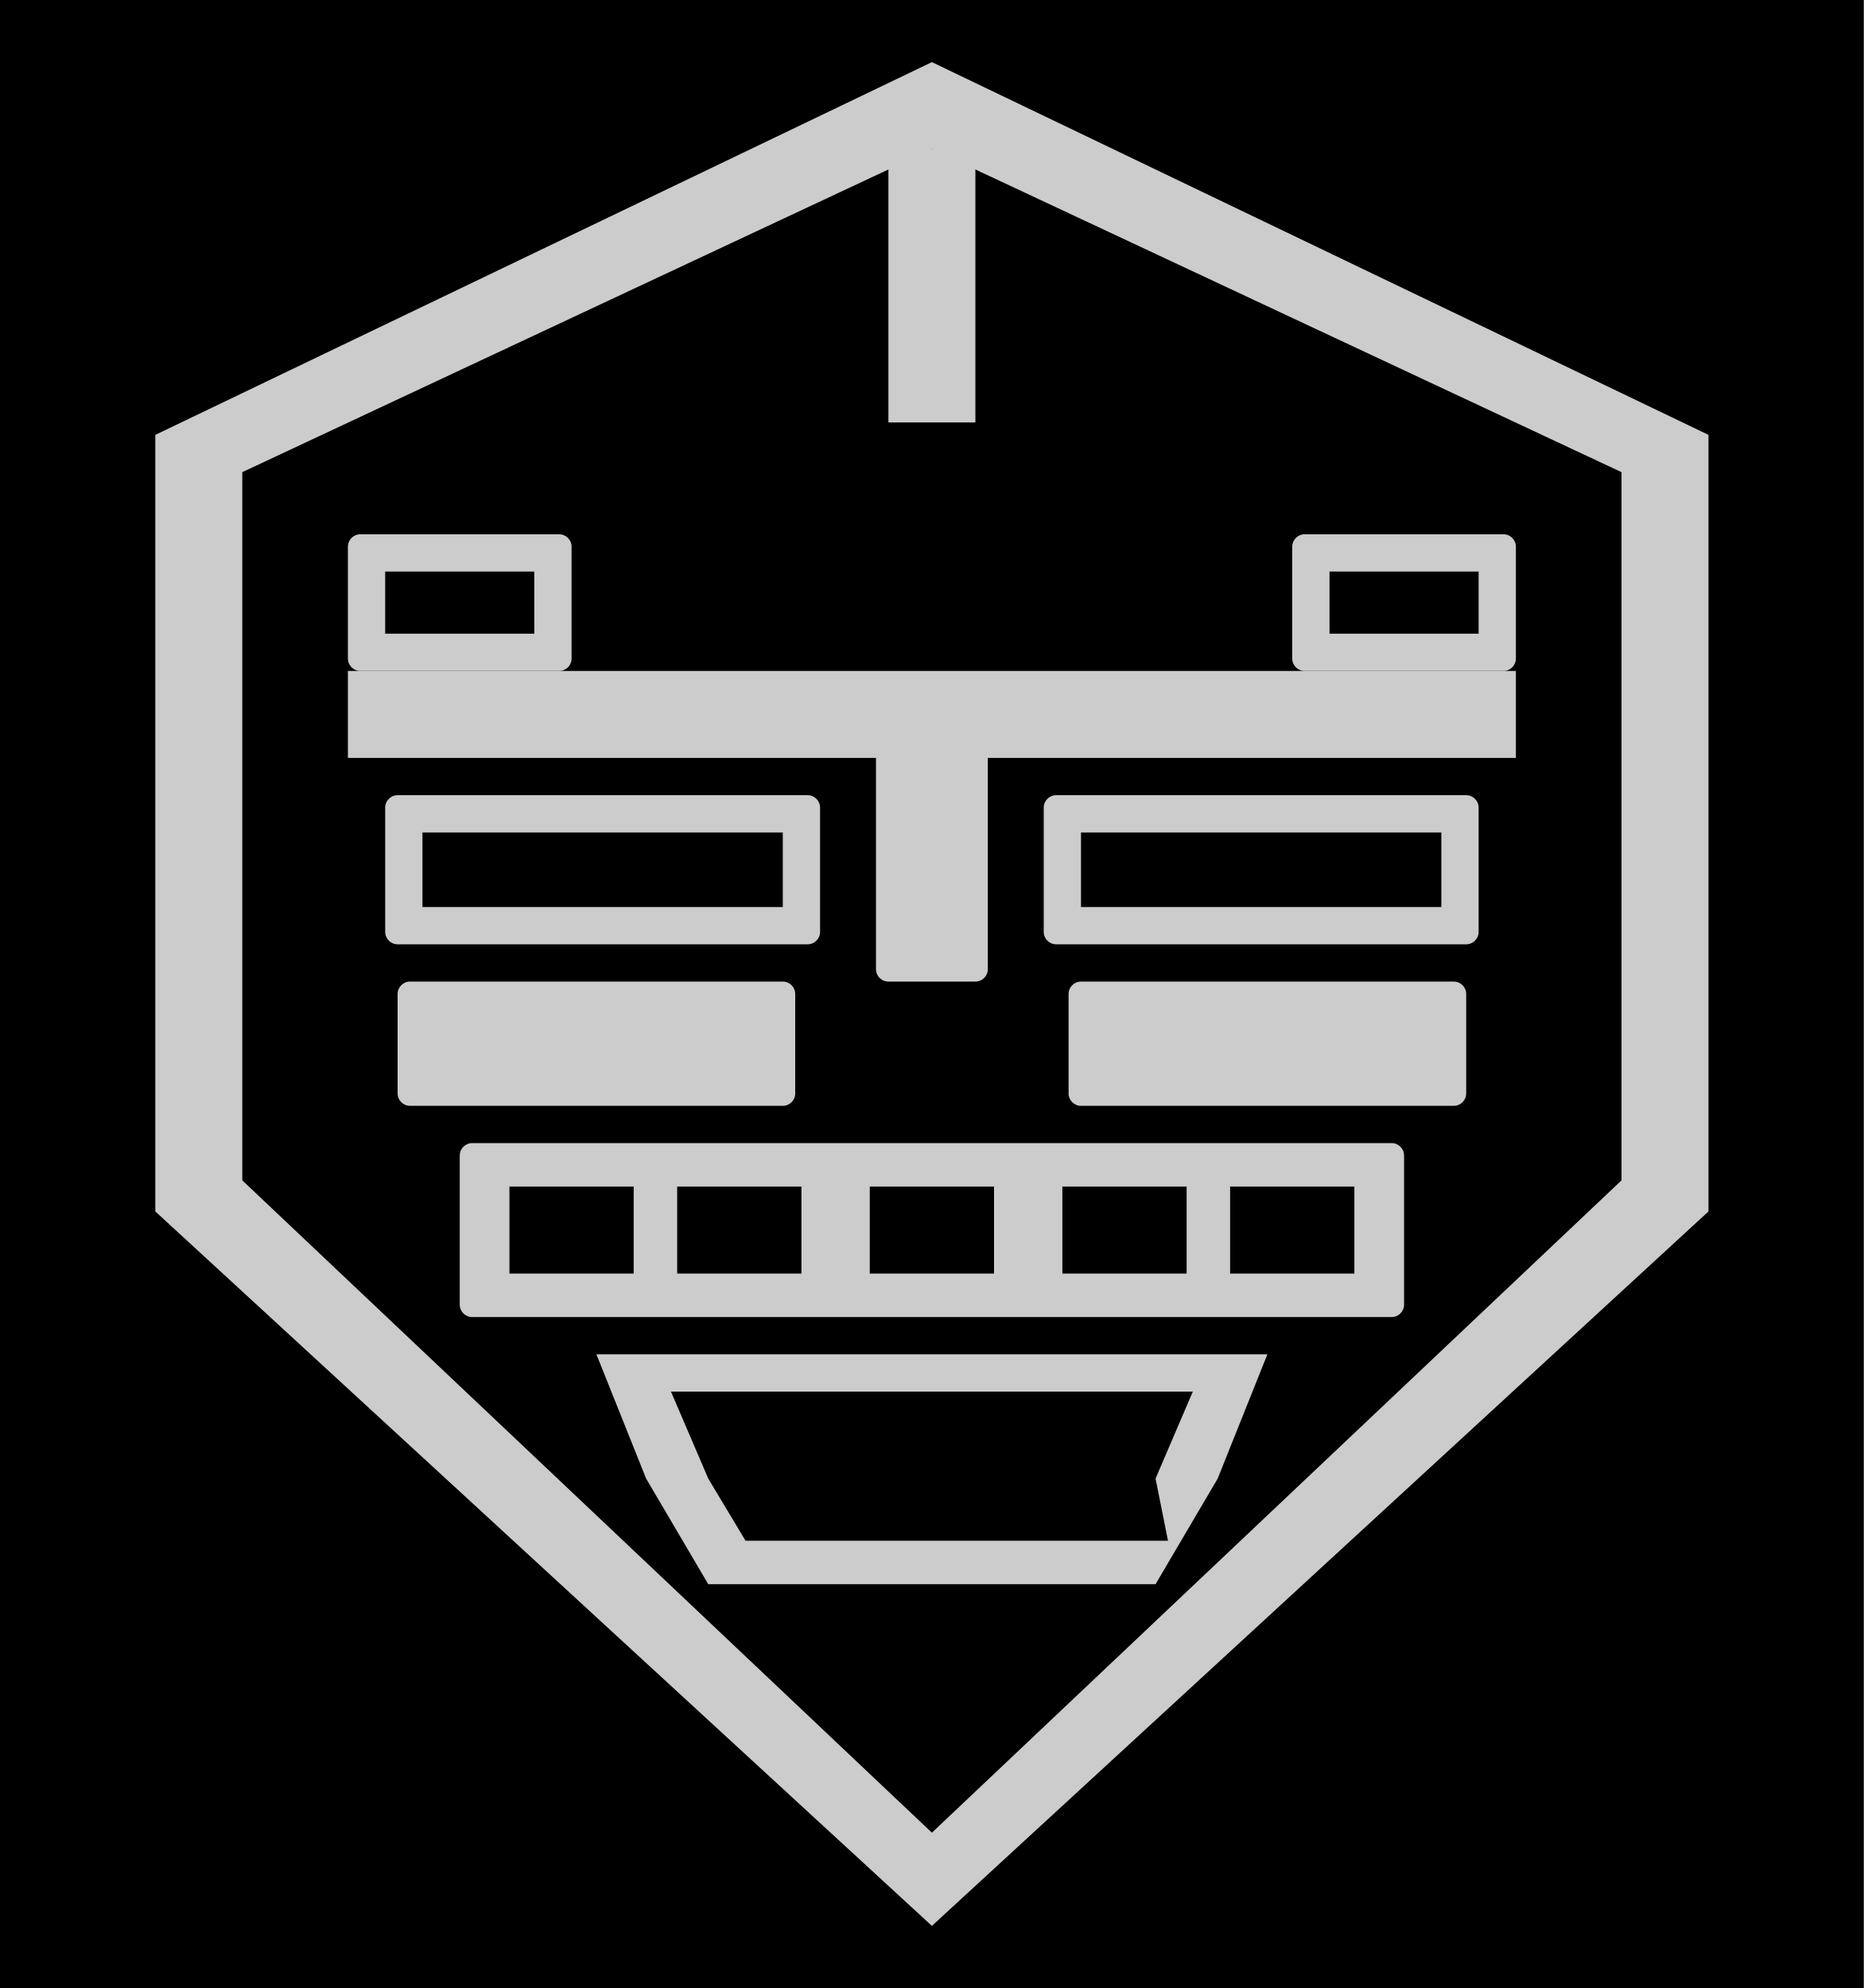
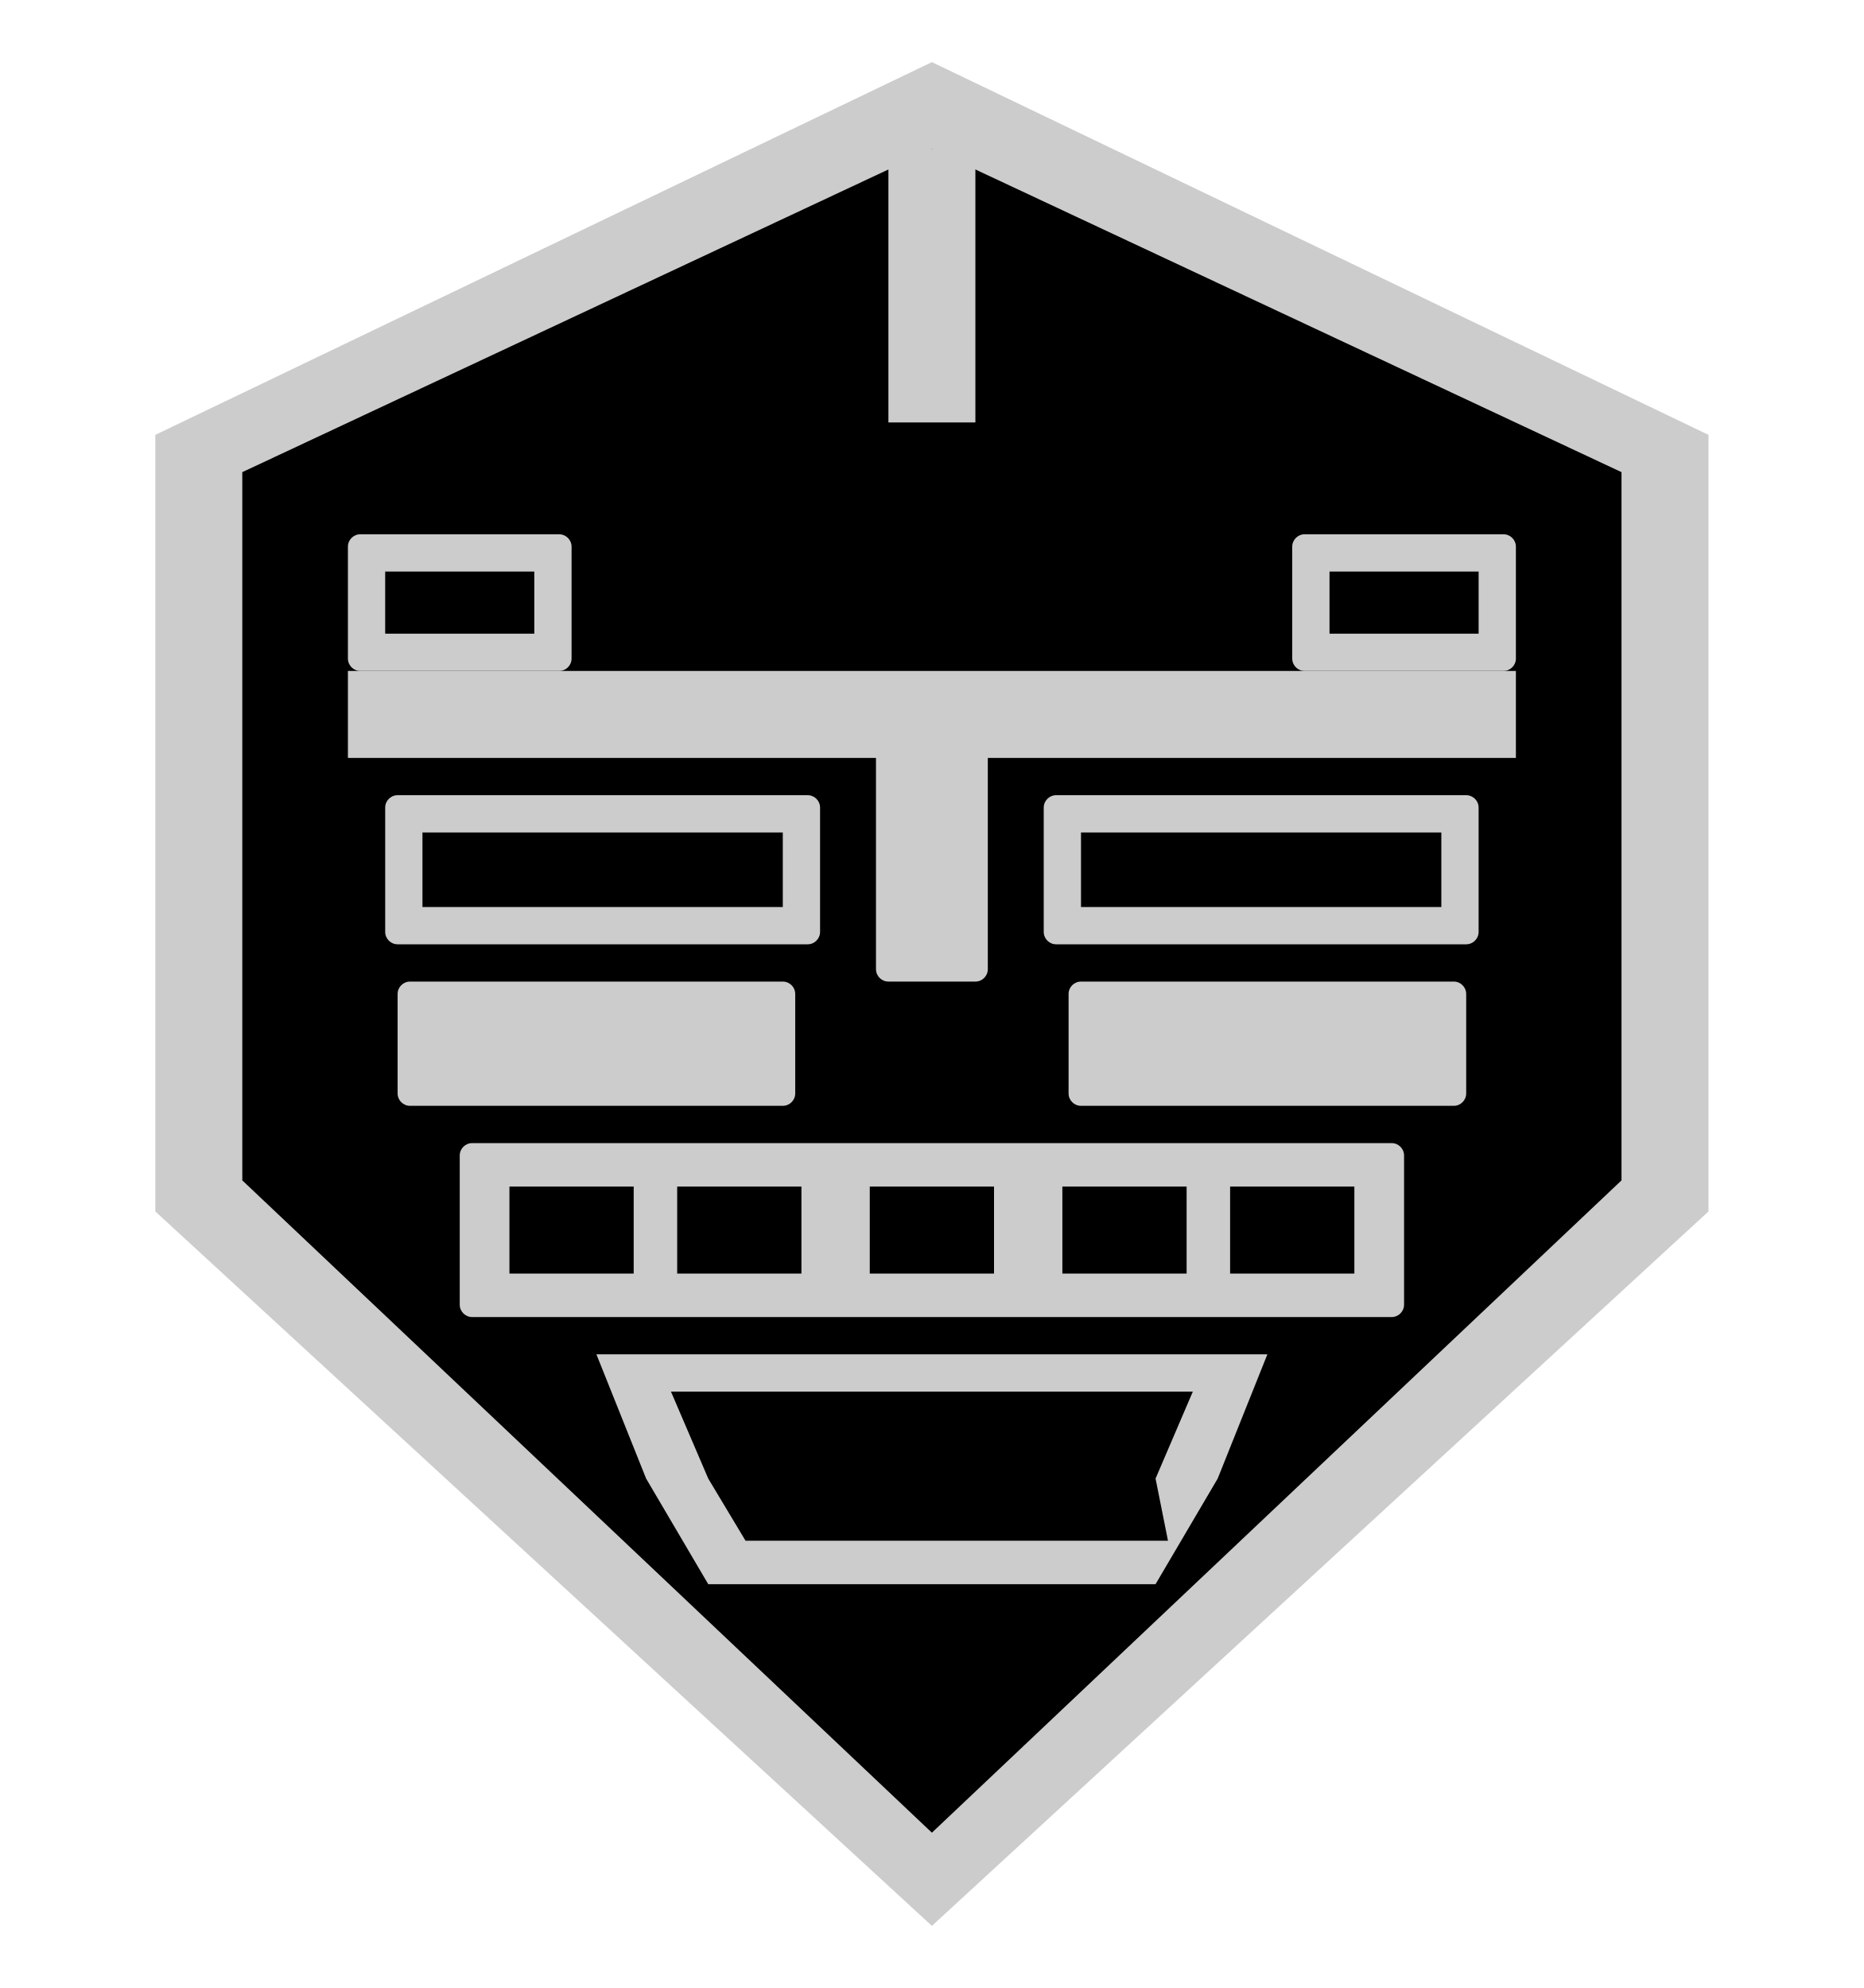
<svg xmlns="http://www.w3.org/2000/svg" viewBox="0 0 300 320" width="300" height="320">
-   <rect width="300" height="320" fill="#000000" />
+   <rect width="300" height="320" fill="transparent" />
  <polygon points="150,10 275,70 275,195 150,310 25,195 25,70" fill="#cccccc" />
  <polygon points="150,24 261,76 261,190 150,295 39,190 39,76" fill="#000000" />
  <rect x="143" y="24" width="14" height="44" fill="#cccccc" />
  <rect x="56" y="86" width="36" height="22" rx="2" fill="#cccccc" />
  <rect x="62" y="92" width="24" height="10" fill="#000000" />
  <rect x="208" y="86" width="36" height="22" rx="2" fill="#cccccc" />
  <rect x="214" y="92" width="24" height="10" fill="#000000" />
  <rect x="56" y="108" width="188" height="14" fill="#cccccc" />
  <rect x="62" y="128" width="70" height="24" rx="2" fill="#cccccc" />
  <rect x="68" y="134" width="58" height="12" fill="#000000" />
  <rect x="168" y="128" width="70" height="24" rx="2" fill="#cccccc" />
  <rect x="174" y="134" width="58" height="12" fill="#000000" />
  <rect x="141" y="120" width="18" height="38" rx="2" fill="#cccccc" />
  <rect x="64" y="158" width="64" height="20" rx="2" fill="#cccccc" />
  <rect x="172" y="158" width="64" height="20" rx="2" fill="#cccccc" />
  <rect x="74" y="184" width="152" height="28" rx="2" fill="#cccccc" />
  <rect x="82" y="191" width="20" height="14" fill="#000000" />
  <rect x="109" y="191" width="20" height="14" fill="#000000" />
  <rect x="140" y="191" width="20" height="14" fill="#000000" />
  <rect x="171" y="191" width="20" height="14" fill="#000000" />
  <rect x="198" y="191" width="20" height="14" fill="#000000" />
  <polygon points="96,218 204,218 196,238 186,255 114,255 104,238" fill="#cccccc" />
  <polygon points="108,224 192,224 186,238 188,248 120,248 114,238" fill="#000000" />
</svg>
